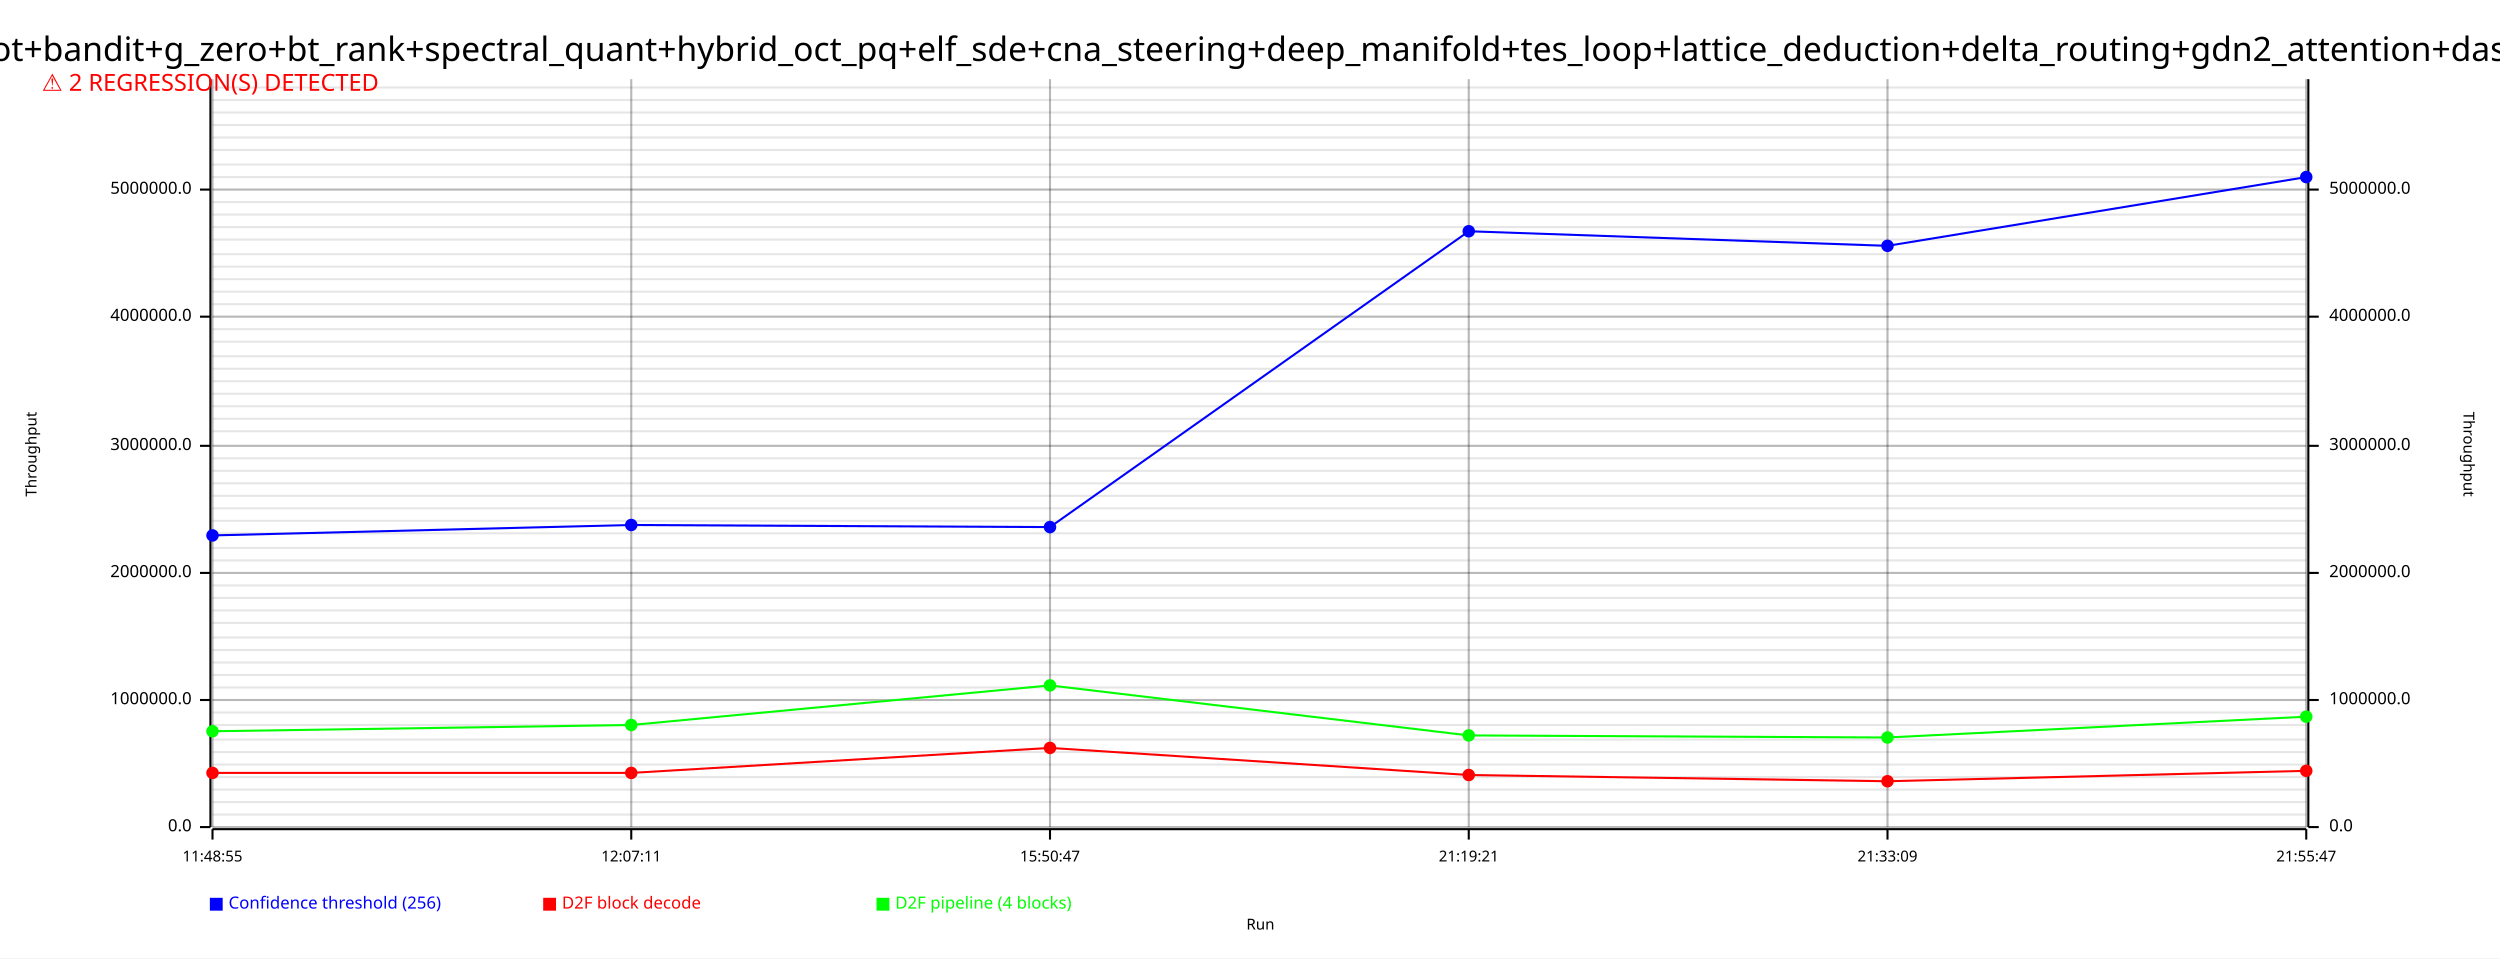
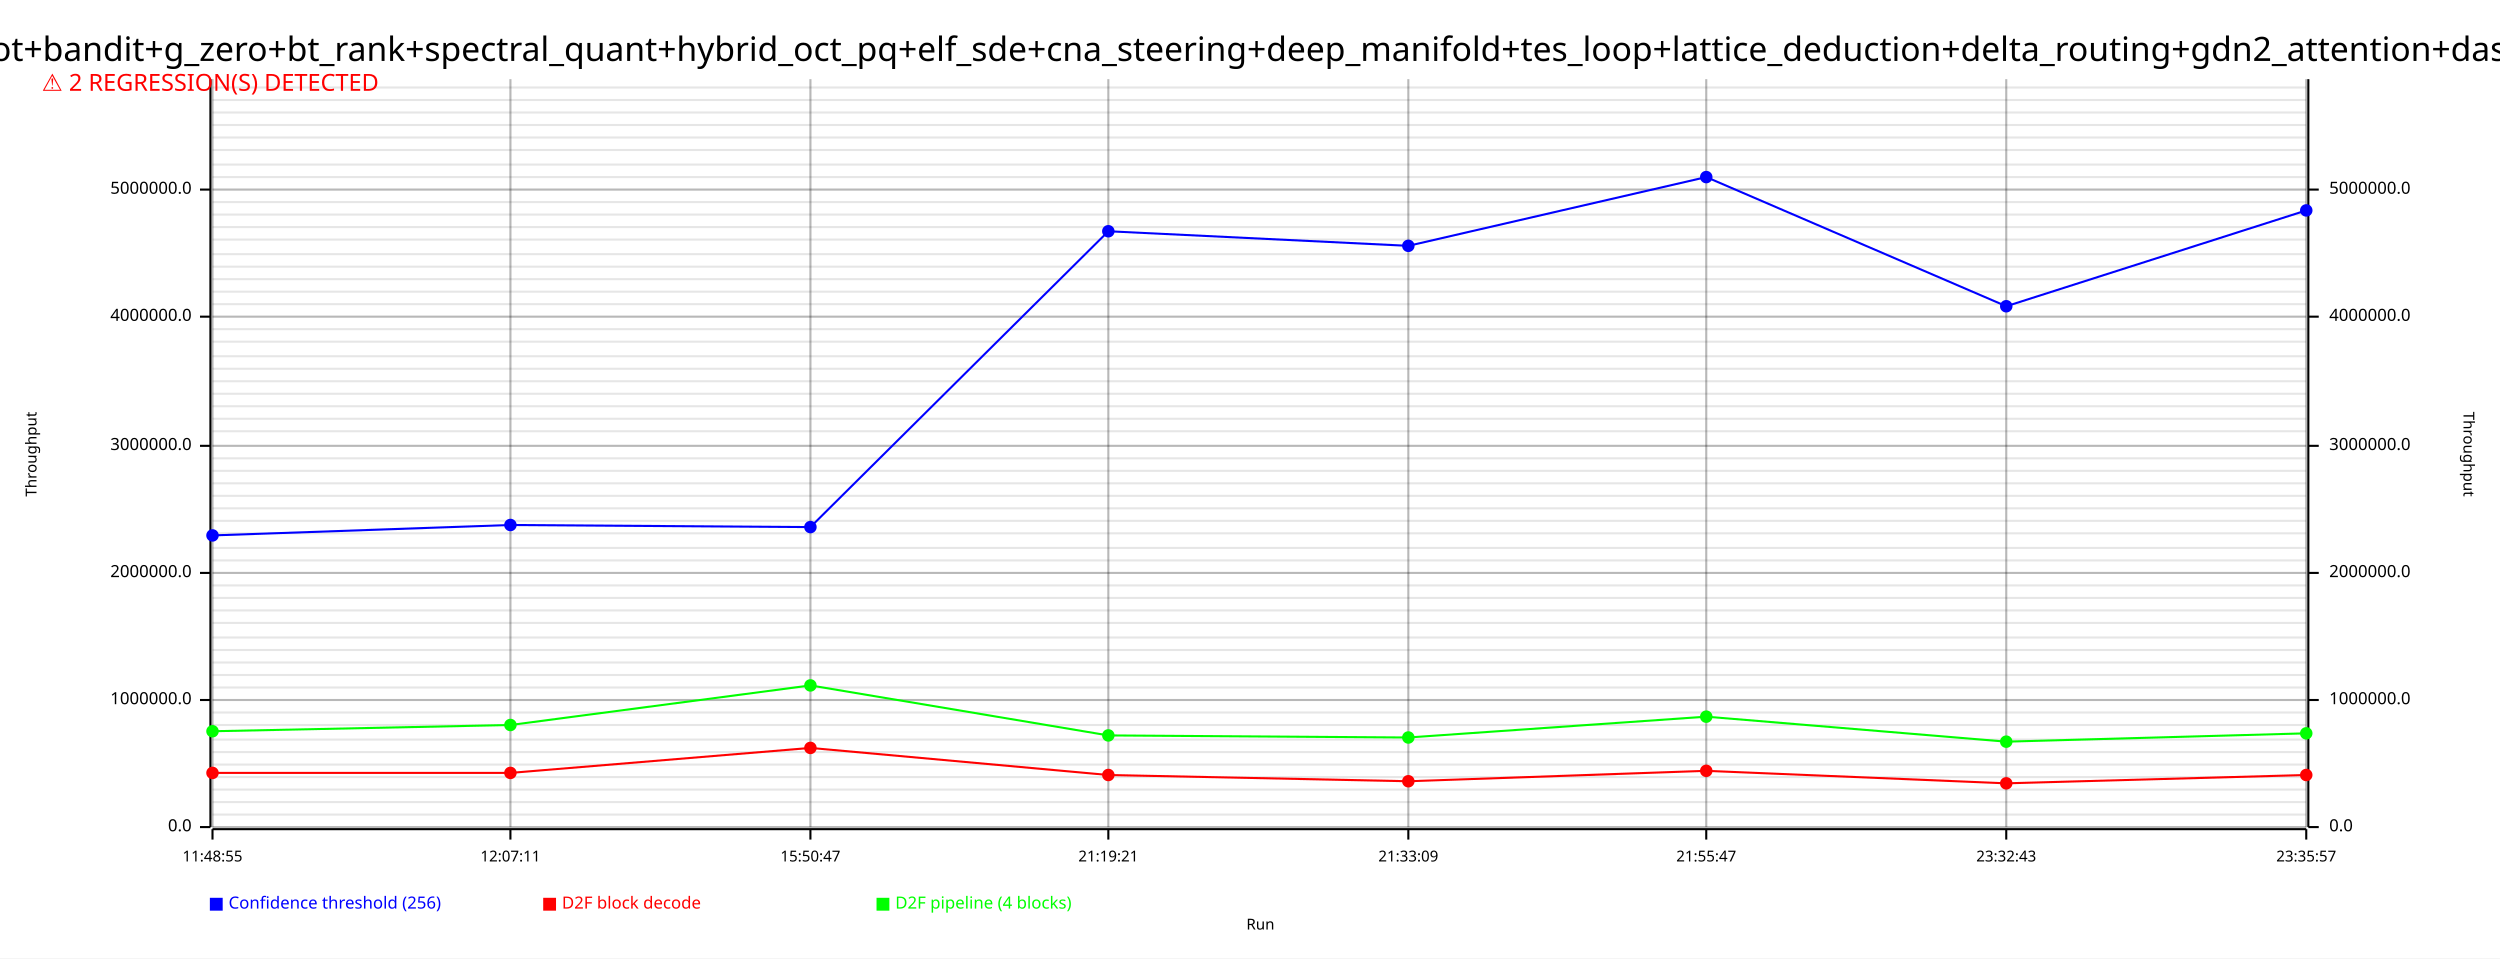
<svg xmlns="http://www.w3.org/2000/svg" width="1200" height="460" viewBox="0 0 1200 460">
  <rect x="0" y="0" width="1200" height="460" opacity="1" fill="#FFFFFF" stroke="none" />
  <text x="600" y="17" dy="0.76em" text-anchor="middle" font-family="sans-serif" font-size="16.129" opacity="1" fill="#000000">
Diff — Time Series [sparse_mlp+domain_latent+ppot+bandit+g_zero+bt_rank+spectral_quant+hybrid_oct_pq+elf_sde+cna_steering+deep_manifold+tes_loop+lattice_deduction+delta_routing+gdn2_attention+dash_attn+dreamer+lt2_looped+plasma_path+tf_loop]
</text>
  <line opacity="0.1" stroke="#000000" stroke-width="1" x1="102" y1="397" x2="102" y2="38" />
-   <line opacity="0.1" stroke="#000000" stroke-width="1" x1="303" y1="397" x2="303" y2="38" />
-   <line opacity="0.1" stroke="#000000" stroke-width="1" x1="504" y1="397" x2="504" y2="38" />
-   <line opacity="0.1" stroke="#000000" stroke-width="1" x1="705" y1="397" x2="705" y2="38" />
-   <line opacity="0.1" stroke="#000000" stroke-width="1" x1="906" y1="397" x2="906" y2="38" />
+   <line opacity="0.1" stroke="#000000" stroke-width="1" x1="245" y1="397" x2="245" y2="38" />
+   <line opacity="0.1" stroke="#000000" stroke-width="1" x1="389" y1="397" x2="389" y2="38" />
+   <line opacity="0.1" stroke="#000000" stroke-width="1" x1="532" y1="397" x2="532" y2="38" />
+   <line opacity="0.1" stroke="#000000" stroke-width="1" x1="676" y1="397" x2="676" y2="38" />
+   <line opacity="0.1" stroke="#000000" stroke-width="1" x1="819" y1="397" x2="819" y2="38" />
+   <line opacity="0.1" stroke="#000000" stroke-width="1" x1="963" y1="397" x2="963" y2="38" />
  <line opacity="0.1" stroke="#000000" stroke-width="1" x1="1107" y1="397" x2="1107" y2="38" />
  <line opacity="0.1" stroke="#000000" stroke-width="1" x1="102" y1="397" x2="1107" y2="397" />
  <line opacity="0.1" stroke="#000000" stroke-width="1" x1="102" y1="391" x2="1107" y2="391" />
  <line opacity="0.1" stroke="#000000" stroke-width="1" x1="102" y1="385" x2="1107" y2="385" />
  <line opacity="0.1" stroke="#000000" stroke-width="1" x1="102" y1="379" x2="1107" y2="379" />
  <line opacity="0.1" stroke="#000000" stroke-width="1" x1="102" y1="373" x2="1107" y2="373" />
  <line opacity="0.1" stroke="#000000" stroke-width="1" x1="102" y1="367" x2="1107" y2="367" />
  <line opacity="0.1" stroke="#000000" stroke-width="1" x1="102" y1="361" x2="1107" y2="361" />
  <line opacity="0.1" stroke="#000000" stroke-width="1" x1="102" y1="355" x2="1107" y2="355" />
  <line opacity="0.1" stroke="#000000" stroke-width="1" x1="102" y1="348" x2="1107" y2="348" />
  <line opacity="0.1" stroke="#000000" stroke-width="1" x1="102" y1="342" x2="1107" y2="342" />
  <line opacity="0.1" stroke="#000000" stroke-width="1" x1="102" y1="336" x2="1107" y2="336" />
  <line opacity="0.1" stroke="#000000" stroke-width="1" x1="102" y1="330" x2="1107" y2="330" />
  <line opacity="0.1" stroke="#000000" stroke-width="1" x1="102" y1="324" x2="1107" y2="324" />
  <line opacity="0.1" stroke="#000000" stroke-width="1" x1="102" y1="318" x2="1107" y2="318" />
  <line opacity="0.1" stroke="#000000" stroke-width="1" x1="102" y1="312" x2="1107" y2="312" />
  <line opacity="0.1" stroke="#000000" stroke-width="1" x1="102" y1="306" x2="1107" y2="306" />
  <line opacity="0.1" stroke="#000000" stroke-width="1" x1="102" y1="299" x2="1107" y2="299" />
  <line opacity="0.1" stroke="#000000" stroke-width="1" x1="102" y1="293" x2="1107" y2="293" />
  <line opacity="0.1" stroke="#000000" stroke-width="1" x1="102" y1="287" x2="1107" y2="287" />
  <line opacity="0.1" stroke="#000000" stroke-width="1" x1="102" y1="281" x2="1107" y2="281" />
  <line opacity="0.1" stroke="#000000" stroke-width="1" x1="102" y1="275" x2="1107" y2="275" />
  <line opacity="0.1" stroke="#000000" stroke-width="1" x1="102" y1="269" x2="1107" y2="269" />
  <line opacity="0.1" stroke="#000000" stroke-width="1" x1="102" y1="263" x2="1107" y2="263" />
  <line opacity="0.1" stroke="#000000" stroke-width="1" x1="102" y1="256" x2="1107" y2="256" />
  <line opacity="0.1" stroke="#000000" stroke-width="1" x1="102" y1="250" x2="1107" y2="250" />
  <line opacity="0.1" stroke="#000000" stroke-width="1" x1="102" y1="244" x2="1107" y2="244" />
  <line opacity="0.1" stroke="#000000" stroke-width="1" x1="102" y1="238" x2="1107" y2="238" />
  <line opacity="0.1" stroke="#000000" stroke-width="1" x1="102" y1="232" x2="1107" y2="232" />
  <line opacity="0.1" stroke="#000000" stroke-width="1" x1="102" y1="226" x2="1107" y2="226" />
  <line opacity="0.1" stroke="#000000" stroke-width="1" x1="102" y1="220" x2="1107" y2="220" />
  <line opacity="0.1" stroke="#000000" stroke-width="1" x1="102" y1="214" x2="1107" y2="214" />
  <line opacity="0.1" stroke="#000000" stroke-width="1" x1="102" y1="207" x2="1107" y2="207" />
  <line opacity="0.1" stroke="#000000" stroke-width="1" x1="102" y1="201" x2="1107" y2="201" />
  <line opacity="0.1" stroke="#000000" stroke-width="1" x1="102" y1="195" x2="1107" y2="195" />
  <line opacity="0.1" stroke="#000000" stroke-width="1" x1="102" y1="189" x2="1107" y2="189" />
  <line opacity="0.1" stroke="#000000" stroke-width="1" x1="102" y1="183" x2="1107" y2="183" />
  <line opacity="0.1" stroke="#000000" stroke-width="1" x1="102" y1="177" x2="1107" y2="177" />
  <line opacity="0.1" stroke="#000000" stroke-width="1" x1="102" y1="171" x2="1107" y2="171" />
  <line opacity="0.1" stroke="#000000" stroke-width="1" x1="102" y1="164" x2="1107" y2="164" />
  <line opacity="0.1" stroke="#000000" stroke-width="1" x1="102" y1="158" x2="1107" y2="158" />
  <line opacity="0.1" stroke="#000000" stroke-width="1" x1="102" y1="152" x2="1107" y2="152" />
  <line opacity="0.1" stroke="#000000" stroke-width="1" x1="102" y1="146" x2="1107" y2="146" />
  <line opacity="0.1" stroke="#000000" stroke-width="1" x1="102" y1="140" x2="1107" y2="140" />
  <line opacity="0.1" stroke="#000000" stroke-width="1" x1="102" y1="134" x2="1107" y2="134" />
  <line opacity="0.1" stroke="#000000" stroke-width="1" x1="102" y1="128" x2="1107" y2="128" />
  <line opacity="0.1" stroke="#000000" stroke-width="1" x1="102" y1="122" x2="1107" y2="122" />
  <line opacity="0.1" stroke="#000000" stroke-width="1" x1="102" y1="115" x2="1107" y2="115" />
  <line opacity="0.1" stroke="#000000" stroke-width="1" x1="102" y1="109" x2="1107" y2="109" />
  <line opacity="0.1" stroke="#000000" stroke-width="1" x1="102" y1="103" x2="1107" y2="103" />
  <line opacity="0.1" stroke="#000000" stroke-width="1" x1="102" y1="97" x2="1107" y2="97" />
  <line opacity="0.1" stroke="#000000" stroke-width="1" x1="102" y1="91" x2="1107" y2="91" />
  <line opacity="0.1" stroke="#000000" stroke-width="1" x1="102" y1="85" x2="1107" y2="85" />
  <line opacity="0.1" stroke="#000000" stroke-width="1" x1="102" y1="79" x2="1107" y2="79" />
  <line opacity="0.1" stroke="#000000" stroke-width="1" x1="102" y1="72" x2="1107" y2="72" />
  <line opacity="0.1" stroke="#000000" stroke-width="1" x1="102" y1="66" x2="1107" y2="66" />
  <line opacity="0.1" stroke="#000000" stroke-width="1" x1="102" y1="60" x2="1107" y2="60" />
  <line opacity="0.1" stroke="#000000" stroke-width="1" x1="102" y1="54" x2="1107" y2="54" />
  <line opacity="0.1" stroke="#000000" stroke-width="1" x1="102" y1="48" x2="1107" y2="48" />
  <line opacity="0.1" stroke="#000000" stroke-width="1" x1="102" y1="42" x2="1107" y2="42" />
  <text x="12" y="218" dy="0.76em" text-anchor="middle" font-family="sans-serif" font-size="7.258" opacity="1" fill="#000000" transform="rotate(270, 12, 218)">
Throughput
</text>
  <text x="605" y="448" dy="-0.5ex" text-anchor="middle" font-family="sans-serif" font-size="7.258" opacity="1" fill="#000000">
Run
</text>
  <text x="1188" y="218" dy="0.76em" text-anchor="middle" font-family="sans-serif" font-size="7.258" opacity="1" fill="#000000" transform="rotate(90, 1188, 218)">
Throughput
</text>
  <line opacity="0.2" stroke="#000000" stroke-width="1" x1="102" y1="397" x2="102" y2="38" />
-   <line opacity="0.2" stroke="#000000" stroke-width="1" x1="303" y1="397" x2="303" y2="38" />
-   <line opacity="0.2" stroke="#000000" stroke-width="1" x1="504" y1="397" x2="504" y2="38" />
-   <line opacity="0.2" stroke="#000000" stroke-width="1" x1="705" y1="397" x2="705" y2="38" />
-   <line opacity="0.2" stroke="#000000" stroke-width="1" x1="906" y1="397" x2="906" y2="38" />
+   <line opacity="0.2" stroke="#000000" stroke-width="1" x1="245" y1="397" x2="245" y2="38" />
+   <line opacity="0.2" stroke="#000000" stroke-width="1" x1="389" y1="397" x2="389" y2="38" />
+   <line opacity="0.2" stroke="#000000" stroke-width="1" x1="532" y1="397" x2="532" y2="38" />
+   <line opacity="0.2" stroke="#000000" stroke-width="1" x1="676" y1="397" x2="676" y2="38" />
+   <line opacity="0.2" stroke="#000000" stroke-width="1" x1="819" y1="397" x2="819" y2="38" />
+   <line opacity="0.2" stroke="#000000" stroke-width="1" x1="963" y1="397" x2="963" y2="38" />
  <line opacity="0.2" stroke="#000000" stroke-width="1" x1="1107" y1="397" x2="1107" y2="38" />
  <line opacity="0.2" stroke="#000000" stroke-width="1" x1="102" y1="397" x2="1107" y2="397" />
  <line opacity="0.2" stroke="#000000" stroke-width="1" x1="102" y1="336" x2="1107" y2="336" />
  <line opacity="0.2" stroke="#000000" stroke-width="1" x1="102" y1="275" x2="1107" y2="275" />
  <line opacity="0.2" stroke="#000000" stroke-width="1" x1="102" y1="214" x2="1107" y2="214" />
  <line opacity="0.2" stroke="#000000" stroke-width="1" x1="102" y1="152" x2="1107" y2="152" />
  <line opacity="0.2" stroke="#000000" stroke-width="1" x1="102" y1="91" x2="1107" y2="91" />
  <polyline fill="none" opacity="1" stroke="#000000" stroke-width="1" points="101,38 101,397 " />
  <text x="92" y="397" dy="0.5ex" text-anchor="end" font-family="sans-serif" font-size="8.065" opacity="1" fill="#000000">
0.0
</text>
  <polyline fill="none" opacity="1" stroke="#000000" stroke-width="1" points="96,397 101,397 " />
  <text x="92" y="336" dy="0.5ex" text-anchor="end" font-family="sans-serif" font-size="8.065" opacity="1" fill="#000000">
1000000.0
</text>
  <polyline fill="none" opacity="1" stroke="#000000" stroke-width="1" points="96,336 101,336 " />
  <text x="92" y="275" dy="0.5ex" text-anchor="end" font-family="sans-serif" font-size="8.065" opacity="1" fill="#000000">
2000000.0
</text>
  <polyline fill="none" opacity="1" stroke="#000000" stroke-width="1" points="96,275 101,275 " />
  <text x="92" y="214" dy="0.5ex" text-anchor="end" font-family="sans-serif" font-size="8.065" opacity="1" fill="#000000">
3000000.0
</text>
  <polyline fill="none" opacity="1" stroke="#000000" stroke-width="1" points="96,214 101,214 " />
  <text x="92" y="152" dy="0.5ex" text-anchor="end" font-family="sans-serif" font-size="8.065" opacity="1" fill="#000000">
4000000.0
</text>
  <polyline fill="none" opacity="1" stroke="#000000" stroke-width="1" points="96,152 101,152 " />
  <text x="92" y="91" dy="0.5ex" text-anchor="end" font-family="sans-serif" font-size="8.065" opacity="1" fill="#000000">
5000000.0
</text>
  <polyline fill="none" opacity="1" stroke="#000000" stroke-width="1" points="96,91 101,91 " />
  <polyline fill="none" opacity="1" stroke="#000000" stroke-width="1" points="102,398 1107,398 " />
  <text x="102" y="408" dy="0.76em" text-anchor="middle" font-family="sans-serif" font-size="7.258" opacity="1" fill="#000000">
11:48:55
</text>
  <polyline fill="none" opacity="1" stroke="#000000" stroke-width="1" points="102,398 102,403 " />
-   <text x="303" y="408" dy="0.76em" text-anchor="middle" font-family="sans-serif" font-size="7.258" opacity="1" fill="#000000">
+   <text x="245" y="408" dy="0.76em" text-anchor="middle" font-family="sans-serif" font-size="7.258" opacity="1" fill="#000000">
12:07:11
</text>
-   <polyline fill="none" opacity="1" stroke="#000000" stroke-width="1" points="303,398 303,403 " />
-   <text x="504" y="408" dy="0.76em" text-anchor="middle" font-family="sans-serif" font-size="7.258" opacity="1" fill="#000000">
+   <polyline fill="none" opacity="1" stroke="#000000" stroke-width="1" points="245,398 245,403 " />
+   <text x="389" y="408" dy="0.76em" text-anchor="middle" font-family="sans-serif" font-size="7.258" opacity="1" fill="#000000">
15:50:47
</text>
-   <polyline fill="none" opacity="1" stroke="#000000" stroke-width="1" points="504,398 504,403 " />
-   <text x="705" y="408" dy="0.76em" text-anchor="middle" font-family="sans-serif" font-size="7.258" opacity="1" fill="#000000">
+   <polyline fill="none" opacity="1" stroke="#000000" stroke-width="1" points="389,398 389,403 " />
+   <text x="532" y="408" dy="0.76em" text-anchor="middle" font-family="sans-serif" font-size="7.258" opacity="1" fill="#000000">
21:19:21
</text>
-   <polyline fill="none" opacity="1" stroke="#000000" stroke-width="1" points="705,398 705,403 " />
-   <text x="906" y="408" dy="0.76em" text-anchor="middle" font-family="sans-serif" font-size="7.258" opacity="1" fill="#000000">
+   <polyline fill="none" opacity="1" stroke="#000000" stroke-width="1" points="532,398 532,403 " />
+   <text x="676" y="408" dy="0.76em" text-anchor="middle" font-family="sans-serif" font-size="7.258" opacity="1" fill="#000000">
21:33:09
</text>
-   <polyline fill="none" opacity="1" stroke="#000000" stroke-width="1" points="906,398 906,403 " />
+   <polyline fill="none" opacity="1" stroke="#000000" stroke-width="1" points="676,398 676,403 " />
+   <text x="819" y="408" dy="0.76em" text-anchor="middle" font-family="sans-serif" font-size="7.258" opacity="1" fill="#000000">
+ 21:55:47
+ </text>
+   <polyline fill="none" opacity="1" stroke="#000000" stroke-width="1" points="819,398 819,403 " />
+   <text x="963" y="408" dy="0.76em" text-anchor="middle" font-family="sans-serif" font-size="7.258" opacity="1" fill="#000000">
+ 23:32:43
+ </text>
+   <polyline fill="none" opacity="1" stroke="#000000" stroke-width="1" points="963,398 963,403 " />
  <text x="1107" y="408" dy="0.76em" text-anchor="middle" font-family="sans-serif" font-size="7.258" opacity="1" fill="#000000">
- 21:55:47
+ 23:35:57
</text>
  <polyline fill="none" opacity="1" stroke="#000000" stroke-width="1" points="1107,398 1107,403 " />
  <polyline fill="none" opacity="1" stroke="#000000" stroke-width="1" points="1108,38 1108,397 " />
  <text x="1118" y="397" dy="0.5ex" text-anchor="start" font-family="sans-serif" font-size="8.065" opacity="1" fill="#000000">
0.0
</text>
  <polyline fill="none" opacity="1" stroke="#000000" stroke-width="1" points="1108,397 1113,397 " />
  <text x="1118" y="336" dy="0.5ex" text-anchor="start" font-family="sans-serif" font-size="8.065" opacity="1" fill="#000000">
1000000.0
</text>
  <polyline fill="none" opacity="1" stroke="#000000" stroke-width="1" points="1108,336 1113,336 " />
  <text x="1118" y="275" dy="0.5ex" text-anchor="start" font-family="sans-serif" font-size="8.065" opacity="1" fill="#000000">
2000000.0
</text>
  <polyline fill="none" opacity="1" stroke="#000000" stroke-width="1" points="1108,275 1113,275 " />
  <text x="1118" y="214" dy="0.5ex" text-anchor="start" font-family="sans-serif" font-size="8.065" opacity="1" fill="#000000">
3000000.0
</text>
  <polyline fill="none" opacity="1" stroke="#000000" stroke-width="1" points="1108,214 1113,214 " />
  <text x="1118" y="152" dy="0.5ex" text-anchor="start" font-family="sans-serif" font-size="8.065" opacity="1" fill="#000000">
4000000.0
</text>
  <polyline fill="none" opacity="1" stroke="#000000" stroke-width="1" points="1108,152 1113,152 " />
  <text x="1118" y="91" dy="0.5ex" text-anchor="start" font-family="sans-serif" font-size="8.065" opacity="1" fill="#000000">
5000000.0
</text>
  <polyline fill="none" opacity="1" stroke="#000000" stroke-width="1" points="1108,91 1113,91 " />
-   <polyline fill="none" opacity="1" stroke="#0000FF" stroke-width="1" points="102,257 303,252 504,253 705,111 906,118 1107,85 " />
+   <polyline fill="none" opacity="1" stroke="#0000FF" stroke-width="1" points="102,257 245,252 389,253 532,111 676,118 819,85 963,147 1107,101 " />
  <circle cx="102" cy="257" r="3" opacity="1" fill="#0000FF" stroke="none" stroke-width="1" />
-   <circle cx="303" cy="252" r="3" opacity="1" fill="#0000FF" stroke="none" stroke-width="1" />
-   <circle cx="504" cy="253" r="3" opacity="1" fill="#0000FF" stroke="none" stroke-width="1" />
-   <circle cx="705" cy="111" r="3" opacity="1" fill="#0000FF" stroke="none" stroke-width="1" />
-   <circle cx="906" cy="118" r="3" opacity="1" fill="#0000FF" stroke="none" stroke-width="1" />
-   <circle cx="1107" cy="85" r="3" opacity="1" fill="#0000FF" stroke="none" stroke-width="1" />
+   <circle cx="245" cy="252" r="3" opacity="1" fill="#0000FF" stroke="none" stroke-width="1" />
+   <circle cx="389" cy="253" r="3" opacity="1" fill="#0000FF" stroke="none" stroke-width="1" />
+   <circle cx="532" cy="111" r="3" opacity="1" fill="#0000FF" stroke="none" stroke-width="1" />
+   <circle cx="676" cy="118" r="3" opacity="1" fill="#0000FF" stroke="none" stroke-width="1" />
+   <circle cx="819" cy="85" r="3" opacity="1" fill="#0000FF" stroke="none" stroke-width="1" />
+   <circle cx="963" cy="147" r="3" opacity="1" fill="#0000FF" stroke="none" stroke-width="1" />
+   <circle cx="1107" cy="101" r="3" opacity="1" fill="#0000FF" stroke="none" stroke-width="1" />
  <text x="100" y="430" dy="0.76em" text-anchor="start" font-family="sans-serif" font-size="8.065" opacity="1" fill="#0000FF">
■ Confidence threshold (256)
</text>
-   <polyline fill="none" opacity="1" stroke="#FF0000" stroke-width="1" points="102,371 303,371 504,359 705,372 906,375 1107,370 " />
+   <polyline fill="none" opacity="1" stroke="#FF0000" stroke-width="1" points="102,371 245,371 389,359 532,372 676,375 819,370 963,376 1107,372 " />
  <circle cx="102" cy="371" r="3" opacity="1" fill="#FF0000" stroke="none" stroke-width="1" />
-   <circle cx="303" cy="371" r="3" opacity="1" fill="#FF0000" stroke="none" stroke-width="1" />
-   <circle cx="504" cy="359" r="3" opacity="1" fill="#FF0000" stroke="none" stroke-width="1" />
-   <circle cx="705" cy="372" r="3" opacity="1" fill="#FF0000" stroke="none" stroke-width="1" />
-   <circle cx="906" cy="375" r="3" opacity="1" fill="#FF0000" stroke="none" stroke-width="1" />
-   <circle cx="1107" cy="370" r="3" opacity="1" fill="#FF0000" stroke="none" stroke-width="1" />
+   <circle cx="245" cy="371" r="3" opacity="1" fill="#FF0000" stroke="none" stroke-width="1" />
+   <circle cx="389" cy="359" r="3" opacity="1" fill="#FF0000" stroke="none" stroke-width="1" />
+   <circle cx="532" cy="372" r="3" opacity="1" fill="#FF0000" stroke="none" stroke-width="1" />
+   <circle cx="676" cy="375" r="3" opacity="1" fill="#FF0000" stroke="none" stroke-width="1" />
+   <circle cx="819" cy="370" r="3" opacity="1" fill="#FF0000" stroke="none" stroke-width="1" />
+   <circle cx="963" cy="376" r="3" opacity="1" fill="#FF0000" stroke="none" stroke-width="1" />
+   <circle cx="1107" cy="372" r="3" opacity="1" fill="#FF0000" stroke="none" stroke-width="1" />
  <text x="260" y="430" dy="0.76em" text-anchor="start" font-family="sans-serif" font-size="8.065" opacity="1" fill="#FF0000">
■ D2F block decode
</text>
-   <polyline fill="none" opacity="1" stroke="#00FF00" stroke-width="1" points="102,351 303,348 504,329 705,353 906,354 1107,344 " />
+   <polyline fill="none" opacity="1" stroke="#00FF00" stroke-width="1" points="102,351 245,348 389,329 532,353 676,354 819,344 963,356 1107,352 " />
  <circle cx="102" cy="351" r="3" opacity="1" fill="#00FF00" stroke="none" stroke-width="1" />
-   <circle cx="303" cy="348" r="3" opacity="1" fill="#00FF00" stroke="none" stroke-width="1" />
-   <circle cx="504" cy="329" r="3" opacity="1" fill="#00FF00" stroke="none" stroke-width="1" />
-   <circle cx="705" cy="353" r="3" opacity="1" fill="#00FF00" stroke="none" stroke-width="1" />
-   <circle cx="906" cy="354" r="3" opacity="1" fill="#00FF00" stroke="none" stroke-width="1" />
-   <circle cx="1107" cy="344" r="3" opacity="1" fill="#00FF00" stroke="none" stroke-width="1" />
+   <circle cx="245" cy="348" r="3" opacity="1" fill="#00FF00" stroke="none" stroke-width="1" />
+   <circle cx="389" cy="329" r="3" opacity="1" fill="#00FF00" stroke="none" stroke-width="1" />
+   <circle cx="532" cy="353" r="3" opacity="1" fill="#00FF00" stroke="none" stroke-width="1" />
+   <circle cx="676" cy="354" r="3" opacity="1" fill="#00FF00" stroke="none" stroke-width="1" />
+   <circle cx="819" cy="344" r="3" opacity="1" fill="#00FF00" stroke="none" stroke-width="1" />
+   <circle cx="963" cy="356" r="3" opacity="1" fill="#00FF00" stroke="none" stroke-width="1" />
+   <circle cx="1107" cy="352" r="3" opacity="1" fill="#00FF00" stroke="none" stroke-width="1" />
  <text x="420" y="430" dy="0.76em" text-anchor="start" font-family="sans-serif" font-size="8.065" opacity="1" fill="#00FF00">
■ D2F pipeline (4 blocks)
</text>
  <text x="20" y="35" dy="0.76em" text-anchor="start" font-family="sans-serif" font-size="11.29" opacity="1" fill="#FF0000">
⚠ 2 REGRESSION(S) DETECTED
</text>
</svg>
